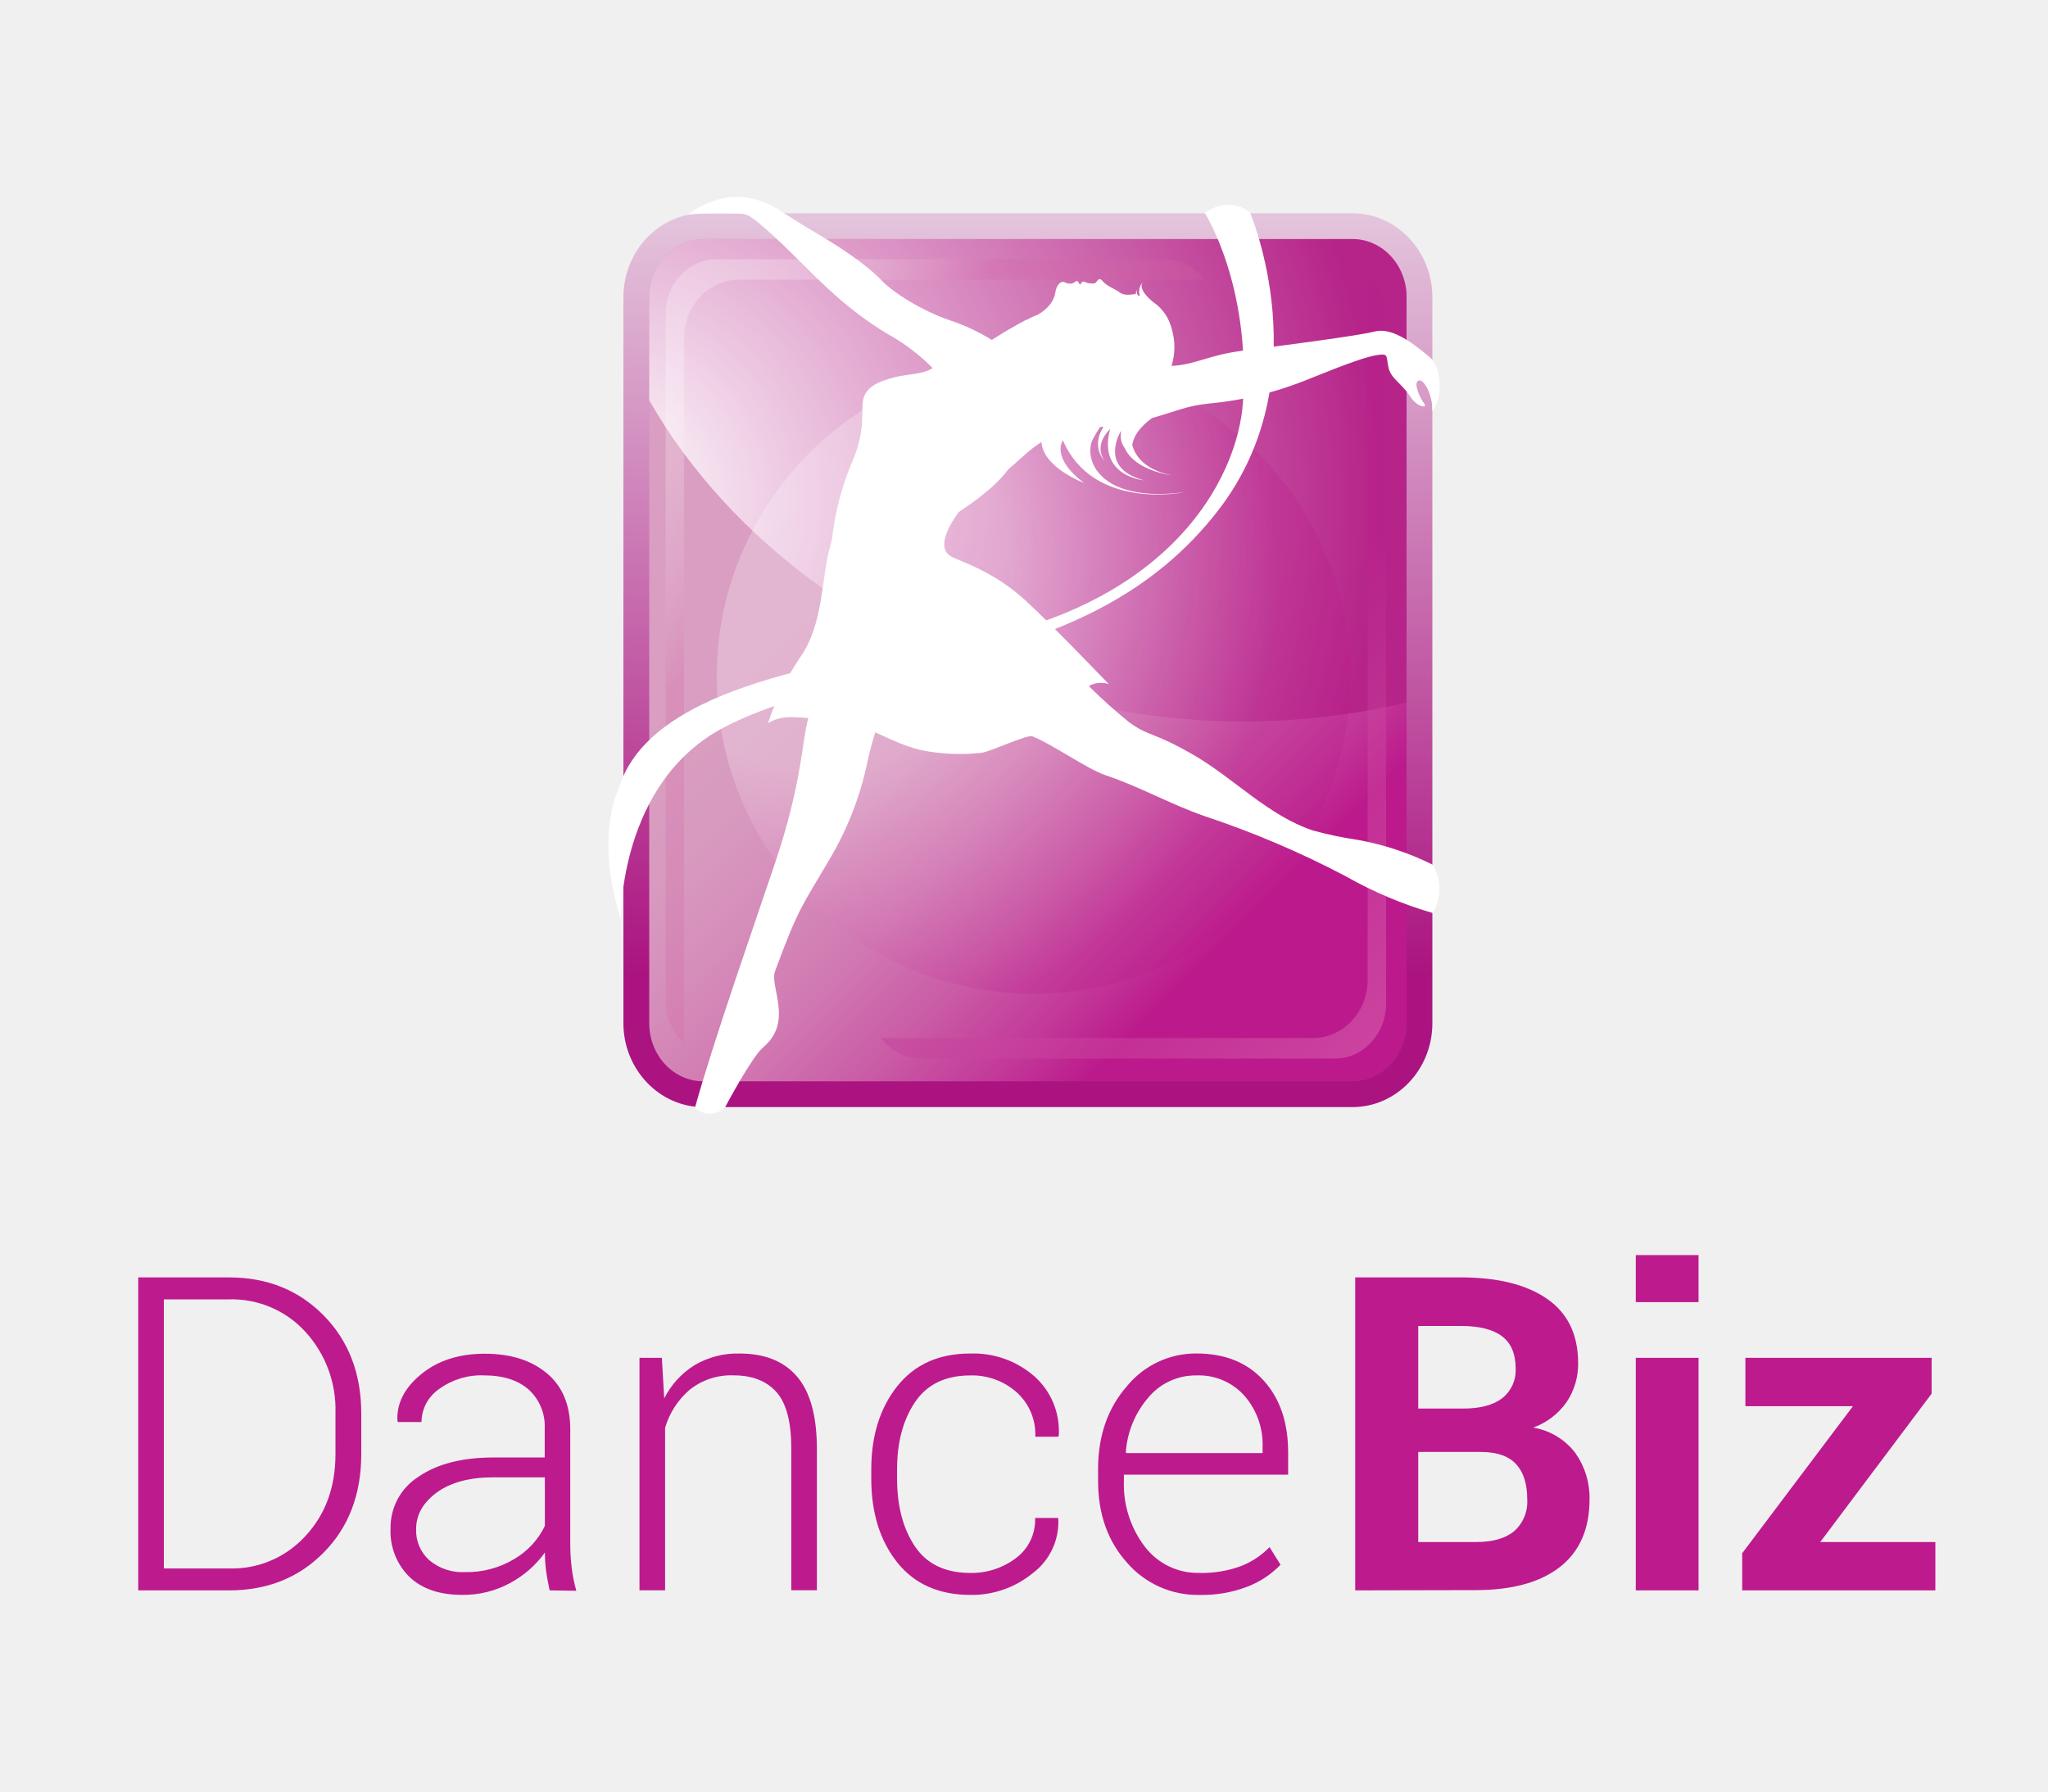
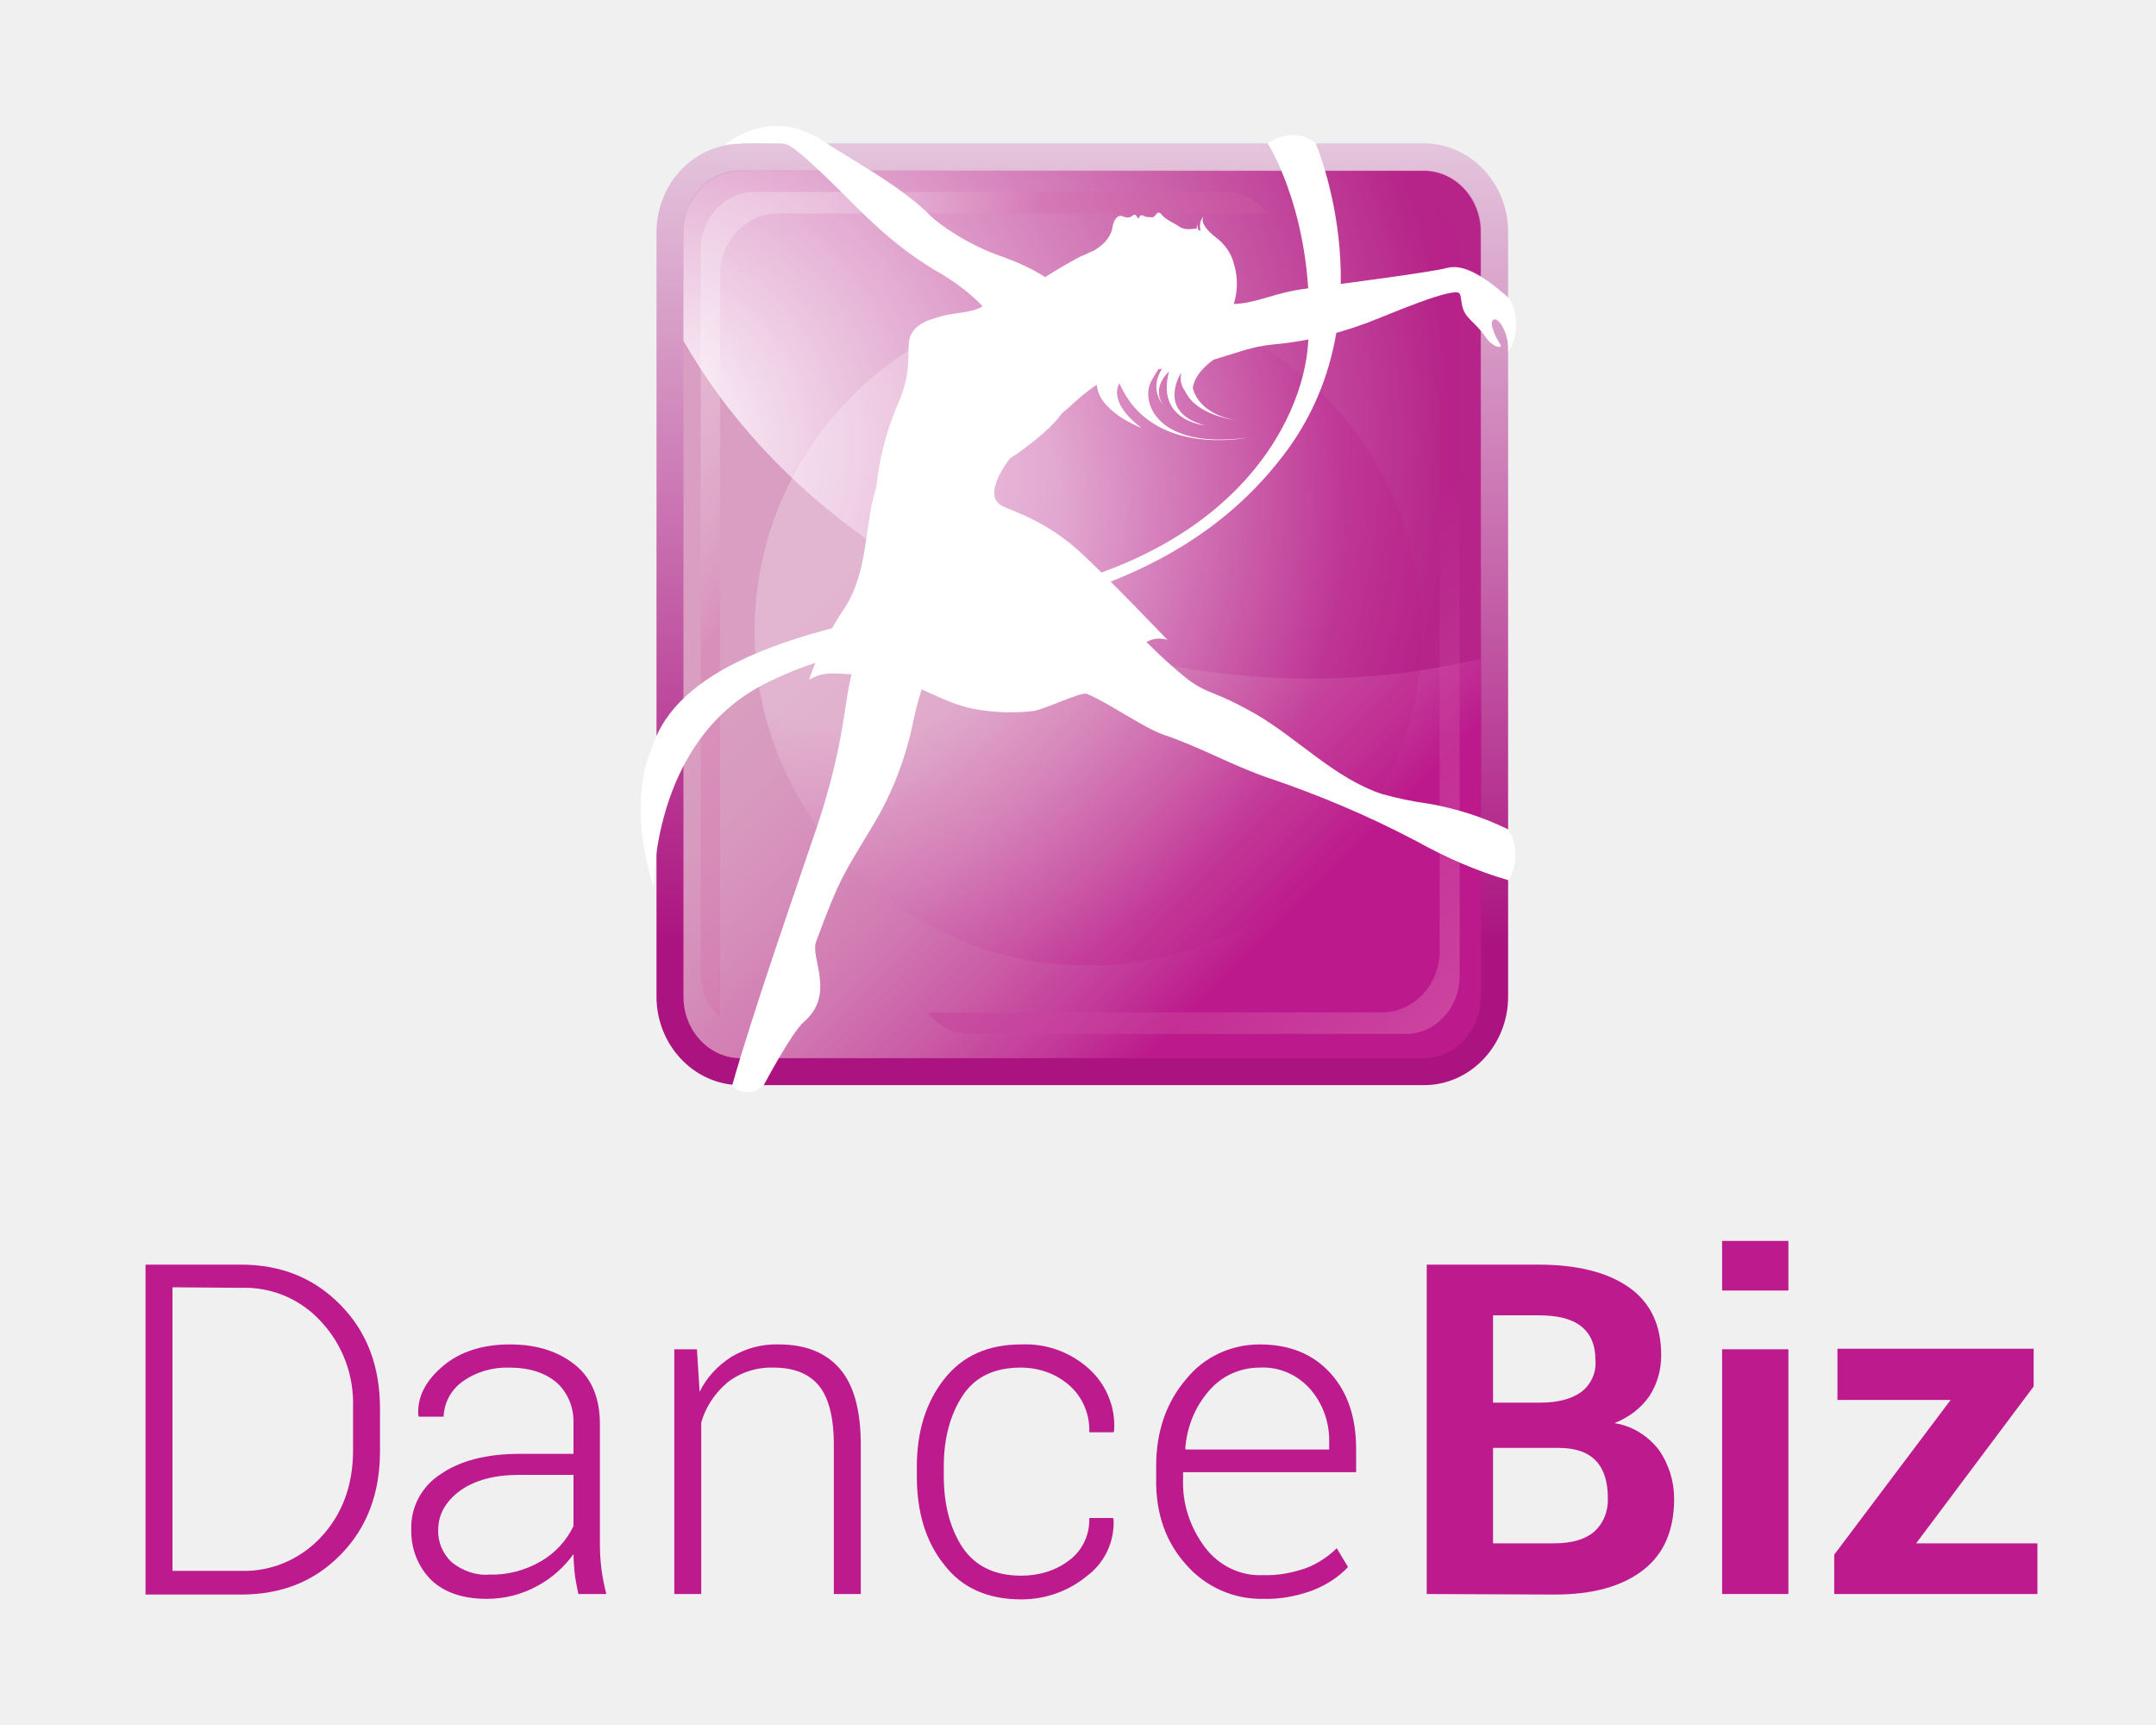
- <svg xmlns="http://www.w3.org/2000/svg" id="All_Logos_outlined" data-name="All Logos outlined" viewBox="0 0 400 350">
-   <defs>
-     <linearGradient id="linear-gradient" x1="200.76" y1="32.5" x2="200.76" y2="190.5" gradientUnits="userSpaceOnUse">
-       <stop offset="0.01" stop-color="#e7cee1" />
-       <stop offset="1" stop-color="#ab1380" />
+ <svg xmlns="http://www.w3.org/2000/svg" version="1.1" id="All_Logos_outlined" x="0px" y="0px" viewBox="0 0 400 320" style="enable-background:new 0 0 400 320;" xml:space="preserve">
+   <style type="text/css">
+ 	.st0{fill:url(#SVGID_1_);}
+ 	.st1{fill:url(#SVGID_2_);}
+ 	.st2{fill:url(#SVGID_3_);}
+ 	.st3{opacity:0.24;fill:url(#SVGID_4_);enable-background:new    ;}
+ 	.st4{opacity:0.25;fill:url(#SVGID_5_);enable-background:new    ;}
+ 	.st5{opacity:0.25;fill:url(#SVGID_6_);enable-background:new    ;}
+ 	.st6{fill:#FFFFFF;}
+ 	.st7{fill:#BD1A8D;}
+ </style>
+   <g>
+     <linearGradient id="SVGID_1_" gradientUnits="userSpaceOnUse" x1="200.76" y1="304.5" x2="200.76" y2="146.5" gradientTransform="matrix(1 0 0 -1 0 322)">
+       <stop offset="1.000000e-02" style="stop-color:#E7CEE1" />
+       <stop offset="1" style="stop-color:#AB1380" />
    </linearGradient>
-     <linearGradient id="linear-gradient-2" x1="247.62" y1="175.83" x2="174" y2="102.21" gradientUnits="userSpaceOnUse">
-       <stop offset="0" stop-color="#bc1a8c" />
-       <stop offset="0.12" stop-color="#c23798" />
-       <stop offset="0.3" stop-color="#ca5ca6" />
-       <stop offset="0.48" stop-color="#d179b2" />
-       <stop offset="0.66" stop-color="#d58dba" />
-       <stop offset="0.83" stop-color="#d89abf" />
-       <stop offset="1" stop-color="#d99ec1" />
+     <path class="st0" d="M137.4,26.7c-8.6,0-15.6,7.3-15.6,16.4v141.8c0,9,7,16.4,15.6,16.4h126.8c8.6,0,15.6-7.4,15.6-16.4V43   c0-9-7-16.4-15.6-16.4H137.4z" />
+     <linearGradient id="SVGID_2_" gradientUnits="userSpaceOnUse" x1="247.62" y1="161.17" x2="174" y2="234.79" gradientTransform="matrix(1 0 0 -1 0 322)">
+       <stop offset="0" style="stop-color:#BC1A8C" />
+       <stop offset="0.12" style="stop-color:#C23798" />
+       <stop offset="0.3" style="stop-color:#CA5CA6" />
+       <stop offset="0.48" style="stop-color:#D179B2" />
+       <stop offset="0.66" style="stop-color:#D58DBA" />
+       <stop offset="0.83" style="stop-color:#D89ABF" />
+       <stop offset="1" style="stop-color:#D99EC1" />
    </linearGradient>
-     <radialGradient id="radial-gradient" cx="116.95" cy="97.62" r="152.26" gradientUnits="userSpaceOnUse">
-       <stop offset="0" stop-color="#fff" />
-       <stop offset="1" stop-color="#b62489" />
+     <path class="st1" d="M274.7,184.9c0,6.3-4.7,11.4-10.6,11.4H137.4c-5.8,0-10.6-5.1-10.6-11.4V43c0-6.3,4.7-11.4,10.6-11.4h126.8   c5.8,0,10.6,5.1,10.6,11.3V184.9z" />
+     <radialGradient id="SVGID_3_" cx="116.95" cy="239.38" r="152.26" gradientTransform="matrix(1 0 0 -1 0 322)" gradientUnits="userSpaceOnUse">
+       <stop offset="0" style="stop-color:#FFFFFF" />
+       <stop offset="1" style="stop-color:#B62489" />
    </radialGradient>
-     <radialGradient id="radial-gradient-2" cx="159.85" cy="112.82" r="89.58" gradientTransform="translate(10.38 -14.63) rotate(4.26)" gradientUnits="userSpaceOnUse">
-       <stop offset="0.42" stop-color="#fff" />
-       <stop offset="1" stop-color="#bc1a8c" />
+     <path class="st2" d="M264.1,31.7H137.4c-5.8,0-10.6,5.1-10.6,11.4v20.1c15.7,27.6,45.9,50.2,83.8,58.9c21.1,5,43.1,5.1,64.1,0.1V43   C274.7,36.8,270,31.7,264.1,31.7z" />
+     <radialGradient id="SVGID_4_" cx="159.85" cy="224.18" r="89.58" gradientTransform="matrix(1 0 0 -1 -5.431856e-03 321.9994)" gradientUnits="userSpaceOnUse">
+       <stop offset="0.42" style="stop-color:#FFFFFF" />
+       <stop offset="1" style="stop-color:#BC1A8C" />
    </radialGradient>
-     <linearGradient id="linear-gradient-3" x1="231.33" y1="140.01" x2="280.66" y2="189.35" gradientUnits="userSpaceOnUse">
-       <stop offset="0.01" stop-color="#bc1a8c" />
-       <stop offset="1" stop-color="#f7bdd6" />
+     <circle class="st3" cx="201.9" cy="117.2" r="61.9" />
+     <linearGradient id="SVGID_5_" gradientUnits="userSpaceOnUse" x1="231.32" y1="196.98" x2="280.65" y2="147.64" gradientTransform="matrix(1 0 0 -1 0 322)">
+       <stop offset="1.000000e-02" style="stop-color:#BC1A8C" />
+       <stop offset="1" style="stop-color:#F7BDD6" />
    </linearGradient>
-     <linearGradient id="linear-gradient-4" x1="153.25" y1="105.71" x2="123.72" y2="83.66" gradientUnits="userSpaceOnUse">
-       <stop offset="0" stop-color="#d365a5" />
-       <stop offset="0.16" stop-color="#df8fbe" />
-       <stop offset="0.34" stop-color="#eab7d5" />
-       <stop offset="0.52" stop-color="#f3d6e7" />
-       <stop offset="0.69" stop-color="#faedf4" />
-       <stop offset="0.85" stop-color="#fefafc" />
-       <stop offset="1" stop-color="#fff" />
+     <path class="st4" d="M267.1,38.6v137.8c0,6.3-4.8,11.4-10.7,11.4h-84.3c1.8,2.5,4.7,4,7.8,4h80.9c5.5,0,10-4.8,10-10.7V46.9   C270.7,43.7,269.4,40.7,267.1,38.6z" />
+     <linearGradient id="SVGID_6_" gradientUnits="userSpaceOnUse" x1="153.26" y1="231.303" x2="123.73" y2="253.353" gradientTransform="matrix(1 0 0 -1 0 322)">
+       <stop offset="0" style="stop-color:#D365A5" />
+       <stop offset="0.16" style="stop-color:#DF8FBE" />
+       <stop offset="0.34" style="stop-color:#EAB7D5" />
+       <stop offset="0.52" style="stop-color:#F3D6E7" />
+       <stop offset="0.69" style="stop-color:#FAEDF4" />
+       <stop offset="0.85" style="stop-color:#FEFAFC" />
+       <stop offset="1" style="stop-color:#FFFFFF" />
    </linearGradient>
-   </defs>
-   <g>
-     <path d="M137.36,41.66c-8.6,0-15.6,7.35-15.6,16.39V199.89c0,9,7,16.39,15.6,16.39H264.15c8.61,0,15.61-7.35,15.61-16.39V58.05c0-9-7-16.39-15.61-16.39Z" fill="url(#linear-gradient)" />
-     <path d="M274.72,199.89c0,6.27-4.73,11.35-10.57,11.35H137.36c-5.83,0-10.56-5.08-10.56-11.35V58.05c0-6.27,4.73-11.35,10.56-11.35H264.15c5.84,0,10.57,5.08,10.57,11.35Z" fill="url(#linear-gradient-2)" />
-     <path d="M264.15,46.7H137.36c-5.83,0-10.56,5.08-10.56,11.35V78.19c15.74,27.63,45.91,50.16,83.77,58.95a139.25,139.25,0,0,0,64.15.1V58.05C274.72,51.78,270,46.7,264.15,46.7Z" fill="url(#radial-gradient)" />
-     <circle cx="201.87" cy="132.23" r="61.89" transform="translate(-9.27 15.36) rotate(-4.26)" opacity="0.24" fill="url(#radial-gradient-2)" />
-     <path d="M267.12,53.64v137.8c0,6.27-4.8,11.35-10.73,11.35H172.06a9.75,9.75,0,0,0,7.78,4h80.88c5.53,0,10-4.8,10-10.73V61.88A11,11,0,0,0,267.12,53.64Z" opacity="0.25" fill="url(#linear-gradient-3)" />
-     <path d="M133.61,203.79V66c0-6.27,4.8-11.36,10.74-11.36h90.83a9.75,9.75,0,0,0-7.78-4H140c-5.52,0-10,4.81-10,10.74V195.55A11,11,0,0,0,133.61,203.79Z" opacity="0.25" fill="url(#linear-gradient-4)" />
-     <path d="M121.27,179.55S120.8,152.73,141.6,142c27.06-14,70.94-9.24,96.43-42.43,19.86-25.84,6.13-58,6.13-58s-3.62-3.5-8.87,0c0,0,9,14,7.47,37-.94,14.63-14.34,41.84-60.51,47.79-41.6,5.37-57.67,15.12-61.45,27.8C120.8,154.19,116.07,163.46,121.27,179.55Z" fill="#fff" />
+     <path class="st5" d="M133.6,188.8V51c0-6.3,4.8-11.4,10.7-11.4h90.8c-1.8-2.5-4.7-4-7.8-4H140c-5.5,0-10,4.8-10,10.7v134.2   C130,183.7,131.3,186.7,133.6,188.8z" />
+     <path class="st6" d="M121.3,164.6c0,0-0.5-26.8,20.3-37.6c27.1-14,70.9-9.2,96.4-42.4c19.9-25.8,6.1-58,6.1-58s-3.6-3.5-8.9,0   c0,0,9,14,7.5,37c-0.9,14.6-14.3,41.8-60.5,47.8c-41.6,5.4-57.7,15.1-61.4,27.8C120.8,139.2,116.1,148.5,121.3,164.6z" />
    <g>
-       <path d="M160.47,130.94c.33.06.37,2.19.75,2.25-6,8.25-2.25,12.75-9.84,35.4-3.77,11.24-12,34.66-15.66,47.85a4.28,4.28,0,0,0,5.92-.16s5.16-9.77,7.4-11.66c6-5.05,1.21-11.85,2.34-14.91,4.6-12.42,5.23-12.62,10.46-21.53a62.27,62.27,0,0,0,7.65-19.68,62.48,62.48,0,0,1,3.58-11.11c.39,0,.77-.08,1.15-.12C170,135.28,166.37,130.22,160.47,130.94Z" fill="#fff" />
-       <path d="M223.18,55.11a1.23,1.23,0,0,1,.24-.28Zm-1.06,1.33a1.35,1.35,0,0,1,.18-.33S222.22,56.24,222.12,56.44Zm43,107.63a74.29,74.29,0,0,1-8.7-1.83c-8.71-2.91-15.37-10.14-23.19-14.69-8-4.65-8.72-3.57-12.64-6.41a100,100,0,0,1-7.93-7.11,4.71,4.71,0,0,1,3.92-.37s-11.12-11.59-16.14-16.22c-6.25-5.75-12.2-7.5-14.47-8.62-3-1.48-1.14-5.46,1.28-8.78l.86-.59c3.94-2.65,7.13-5.38,8.82-7.77,1.59-1.26,3.09-2.89,5.32-4.54.4-.29.78-.55,1.16-.79.29,5,8.33,8,8.33,8-6.64-5-4.14-8.33-4.14-8.33,5.93,13.82,23.64,10.14,23.64,10.14-16.78,2.16-19.63-6.65-17.83-10.29a23.53,23.53,0,0,1,1.45-2.43l.67-.07c-2.54,3.94.2,6.68.2,6.68-2.27-3.28,1.09-6.23,1.09-6.23-2.48,9.24,6.56,10,6.56,10-8.14-2.2-5.26-8.22-4.44-9.66,0,.1,0,.2,0,.31a4,4,0,0,0,.76,3.11c2,4.42,9.14,5.26,9.14,5.26-5.7-1.12-7.27-4.27-7.7-5.87.32-2.69,3.25-4.87,3.88-5.31,4.21-1.16,6.93-2.44,11-2.81A68,68,0,0,0,255.74,74c7.57-3.07,11.39-4.4,13.45-4.67s1.5.23,2,2.47,2.55,3,4.3,5.74c1.27,2,3.44,2.28,2.69,1.33S276,74.92,277,74.37s2.87,2.7,2.74,5.95c2.25-2.88,1.69-8.67-.39-10.45-4.24-3.64-7.89-5.9-10.93-5.09s-18.51,2.8-25.94,3.76c-6.42.83-9.1,2.74-13.67,2.94a12.21,12.21,0,0,0,.05-7.2A8.85,8.85,0,0,0,225.22,59c-.88-.71-2.86-2.52-2.07-3.8a2.64,2.64,0,0,0-.57,2.45l.07.18-.41-.14a1.33,1.33,0,0,1-.14-1.16,3.55,3.55,0,0,0-.33,1l-.25-.08s-1.83.44-2.76-.28-2.61-1.27-3.44-2.28-1.06.42-1.61.49a5.58,5.58,0,0,1-1.41-.1s-.78-.6-1.12,0-.24.31-.59-.21-.67.23-1.22.3a2,2,0,0,1-1.43-.24c-.74-.32-1.61.49-1.83,2.06-.17,1.21-1,2.83-3.29,4.22-.72.29-1.53.66-2.38,1.1l-.07,0c-2.29,1.18-4.83,2.73-6.66,3.89a38.42,38.42,0,0,0-8-3.76c-5.92-2-11.43-5.66-13.37-7.71s-5.69-5.14-13-9.45c-3.63-2.15-6-3.68-7.5-4.68-3.89-2.21-9.79-4.37-17.53,1.14,2.15-.4,10.06-.21,10.06-.21,1.65-.07,2.83.7,8.32,5.87s11.43,12.16,20.73,17.67a39.28,39.28,0,0,1,8.74,6.63c-1.74,1.22-5.23,1.21-7.44,1.8-3,.81-6.06,1.83-6.25,5.21-.16,2.7.36,6-2.25,11.82a53.46,53.46,0,0,0-3.71,14.56c-.17.71-.37,1.48-.6,2.35-1.37,5.15-1.18,14.1-5.31,20.3A52.14,52.14,0,0,0,150,141.28c3.33-2,5.88-.81,10.73-1,6.91-.22,13.41,5.44,20.41,6.49a38,38,0,0,0,10.54.3c1.81-.23,8.91-3.62,9.95-3.22,3.82,1.49,10.71,6.38,14.26,7.58,6.75,2.26,12.71,5.69,19.36,8a182.57,182.57,0,0,1,27.6,11.76,79,79,0,0,0,17,7.18,9.21,9.21,0,0,0,0-9.43A54.22,54.22,0,0,0,265.15,164.07Z" fill="#fff" />
+       <path class="st6" d="M160.5,115.9c0.3,0.1,0.4,2.2,0.8,2.3c-6,8.3-2.3,12.8-9.8,35.4c-3.8,11.2-12,34.7-15.7,47.9    c1.7,1.5,4.3,1.5,5.9-0.2c0,0,5.2-9.8,7.4-11.7c6-5.1,1.2-11.9,2.3-14.9c4.6-12.4,5.2-12.6,10.5-21.5c3.7-6.1,6.2-12.7,7.6-19.7    c0.8-3.8,2-7.5,3.6-11.1c0.4,0,0.8-0.1,1.1-0.1C170,120.3,166.4,115.2,160.5,115.9z" />
+       <path class="st6" d="M223.2,40.1c0.1-0.1,0.1-0.2,0.2-0.3L223.2,40.1z M222.1,41.4c0-0.1,0.1-0.2,0.2-0.3    C222.3,41.1,222.2,41.2,222.1,41.4z M265.1,149.1c-2.9-0.4-5.8-1-8.7-1.8c-8.7-2.9-15.4-10.1-23.2-14.7c-8-4.6-8.7-3.6-12.6-6.4    c-2.8-2.2-5.4-4.6-7.9-7.1c1.2-0.7,2.6-0.8,3.9-0.4c0,0-11.1-11.6-16.1-16.2c-6.3-5.8-12.2-7.5-14.5-8.6c-3-1.5-1.1-5.5,1.3-8.8    l0.9-0.6c3.9-2.7,7.1-5.4,8.8-7.8c1.6-1.3,3.1-2.9,5.3-4.5c0.4-0.3,0.8-0.6,1.2-0.8c0.3,5,8.3,8,8.3,8c-6.6-5-4.1-8.3-4.1-8.3    c5.9,13.8,23.6,10.1,23.6,10.1c-16.8,2.2-19.6-6.7-17.8-10.3c0.4-0.8,0.9-1.6,1.4-2.4l0.7-0.1c-2.5,3.9,0.2,6.7,0.2,6.7    c-2.3-3.3,1.1-6.2,1.1-6.2c-2.5,9.2,6.6,10,6.6,10c-8.1-2.2-5.3-8.2-4.4-9.7c0,0.1,0,0.2,0,0.3c-0.2,1.1,0.1,2.2,0.8,3.1    c2,4.4,9.1,5.3,9.1,5.3c-5.7-1.1-7.3-4.3-7.7-5.9c0.3-2.7,3.3-4.9,3.9-5.3c4.2-1.2,6.9-2.4,11-2.8c6.8-0.6,13.4-2.3,19.7-4.9    c7.6-3.1,11.4-4.4,13.4-4.7s1.5,0.2,2,2.5s2.5,3,4.3,5.7c1.3,2,3.4,2.3,2.7,1.3s-2.2-4-1.2-4.5s2.9,2.7,2.7,5.9    c2.3-2.9,1.7-8.7-0.4-10.4c-4.2-3.6-7.9-5.9-10.9-5.1s-18.5,2.8-25.9,3.8c-6.4,0.8-9.1,2.7-13.7,2.9c0.7-2.3,0.8-4.8,0.1-7.2    c-0.5-2.2-1.8-4-3.6-5.3c-0.9-0.7-2.9-2.5-2.1-3.8c-0.6,0.7-0.8,1.6-0.6,2.5l0.1,0.2l-0.4-0.1c-0.2-0.3-0.3-0.8-0.1-1.2    c-0.2,0.3-0.3,0.7-0.3,1l-0.3-0.1c0,0-1.8,0.4-2.8-0.3s-2.6-1.3-3.4-2.3s-1.1,0.4-1.6,0.5c-0.5,0-0.9,0-1.4-0.1c0,0-0.8-0.6-1.1,0    s-0.2,0.3-0.6-0.2s-0.7,0.2-1.2,0.3c-0.5,0.1-1,0-1.4-0.2c-0.7-0.3-1.6,0.5-1.8,2.1c-0.2,1.2-1,2.8-3.3,4.2    c-0.7,0.3-1.5,0.7-2.4,1.1h-0.1c-2.3,1.2-4.8,2.7-6.7,3.9c-2.5-1.6-5.2-2.8-8-3.8c-5.9-2-11.4-5.7-13.4-7.7s-5.7-5.1-13-9.5    c-3.6-2.2-6-3.7-7.5-4.7c-3.9-2.2-9.8-4.4-17.5,1.1c2.1-0.4,10.1-0.2,10.1-0.2c1.6-0.1,2.8,0.7,8.3,5.9s11.4,12.2,20.7,17.7    c3.2,1.8,6.2,4,8.7,6.6c-1.7,1.2-5.2,1.2-7.4,1.8c-3,0.8-6.1,1.8-6.3,5.2c-0.2,2.7,0.4,6-2.3,11.8c-1.9,4.7-3.2,9.6-3.7,14.6    c-0.2,0.7-0.4,1.5-0.6,2.3c-1.4,5.2-1.2,14.1-5.3,20.3c-2.8,4.1-5,8.6-6.6,13.3c3.3-2,5.9-0.8,10.7-1c6.9-0.2,13.4,5.4,20.4,6.5    c3.5,0.6,7,0.7,10.5,0.3c1.8-0.2,8.9-3.6,9.9-3.2c3.8,1.5,10.7,6.4,14.3,7.6c6.8,2.3,12.7,5.7,19.4,8c9.5,3.2,18.7,7.1,27.6,11.8    c5.4,3,11.1,5.5,17,7.2c1.7-2.9,1.7-6.5,0-9.4C275.2,151.6,270.3,150,265.1,149.1L265.1,149.1z" />
    </g>
  </g>
  <g>
    <g>
-       <path d="M27,310.69V249.55H44.74q11.2,0,18.52,7.48t7.3,19.19v7.85q0,11.76-7.3,19.19t-18.52,7.43Zm5-56.85v52.57H44.74a19.4,19.4,0,0,0,14.92-6.34q5.87-6.33,5.86-16v-8a22.49,22.49,0,0,0-5.88-15.9,19.45,19.45,0,0,0-14.9-6.33Z" fill="#bd1a8d" />
-       <path d="M107.35,310.69c-.34-1.54-.57-2.87-.71-4a27.23,27.23,0,0,1-.21-3.4,20,20,0,0,1-6.72,5.92,19,19,0,0,1-9.45,2.36q-6.63,0-10.31-3.53a12.48,12.48,0,0,1-3.67-9.45,11.71,11.71,0,0,1,5.43-10.08q5.45-3.78,14.68-3.78h10v-5.62a9.72,9.72,0,0,0-3.13-7.65c-2.09-1.84-5-2.77-8.76-2.77a13.89,13.89,0,0,0-8.71,2.65,7.9,7.9,0,0,0-3.47,6.46l-4.61,0-.09-.25q-.25-5.08,4.64-9.09t12.45-4q7.52,0,12.1,3.82t4.57,11v22.34a37.39,37.39,0,0,0,.28,4.66,29,29,0,0,0,.9,4.49Zm-16.5-3.57a17.92,17.92,0,0,0,9.57-2.54,15.1,15.1,0,0,0,6-6.48v-9.49H96.31q-6.86,0-10.94,2.91c-2.73,2-4.1,4.36-4.1,7.25a7.8,7.8,0,0,0,2.54,6A10,10,0,0,0,90.85,307.12Z" fill="#bd1a8d" />
-       <path d="M129.27,265.26l.46,7.93a16.2,16.2,0,0,1,5.9-6.48,16.41,16.41,0,0,1,8.8-2.29q7.4,0,11.25,4.51T159.55,283v27.67h-5V283q0-7.83-2.92-11.07t-8.29-3.24a12.94,12.94,0,0,0-8.63,2.8,15.56,15.56,0,0,0-4.81,7.43v31.76h-5V265.26Z" fill="#bd1a8d" />
-       <path d="M189.53,307.29a14.42,14.42,0,0,0,8.82-2.84,9.32,9.32,0,0,0,3.82-7.91h4.45l.08.25a12.45,12.45,0,0,1-5,10.54,18.73,18.73,0,0,1-12.13,4.25q-9.28,0-14.34-6.37t-5.06-16.35v-1.77q0-9.9,5.08-16.29t14.28-6.38a18.09,18.09,0,0,1,12.45,4.41,14.29,14.29,0,0,1,4.81,11.59l-.09.25h-4.49a11.06,11.06,0,0,0-3.68-8.71,13.09,13.09,0,0,0-9-3.26q-7.31,0-10.82,5.22t-3.5,13.15v1.77q0,8.06,3.48,13.25T189.53,307.29Z" fill="#bd1a8d" />
-       <path d="M234.29,311.58a18.24,18.24,0,0,1-14.17-6.3q-5.66-6.3-5.65-16V287q0-9.74,5.61-16.17a17.4,17.4,0,0,1,13.58-6.42q8.35,0,13.15,5.29t4.78,14.11v4.28H219.51v1.22a20.07,20.07,0,0,0,4.07,12.82,13,13,0,0,0,10.71,5.15,21.92,21.92,0,0,0,8-1.3,15.77,15.77,0,0,0,5.67-3.74l2.14,3.45a18,18,0,0,1-6.48,4.28A24.69,24.69,0,0,1,234.29,311.58Zm-.63-42.88A12,12,0,0,0,224.3,273a18.28,18.28,0,0,0-4.41,10.66l.08.21H246.6v-1.26a14.48,14.48,0,0,0-3.49-9.88A11.92,11.92,0,0,0,233.66,268.7Z" fill="#bd1a8d" />
+       <path class="st7" d="M27,295.7v-61.1h17.7c7.5,0,13.6,2.5,18.5,7.5c4.9,5,7.3,11.4,7.3,19.2v7.9c0,7.8-2.4,14.2-7.3,19.2    s-11,7.4-18.5,7.4H27z M32,238.8v52.6h12.7c5.7,0.2,11.1-2.2,14.9-6.3c3.9-4.2,5.9-9.6,5.9-16v-8c0.2-5.9-1.9-11.6-5.9-15.9    c-3.8-4.2-9.2-6.5-14.9-6.3L32,238.8z" />
+       <path class="st7" d="M107.3,295.7c-0.3-1.5-0.6-2.9-0.7-4c-0.1-1.1-0.2-2.3-0.2-3.4c-1.8,2.5-4.1,4.5-6.7,5.9    c-2.9,1.6-6.1,2.4-9.4,2.4c-4.4,0-7.9-1.2-10.3-3.5c-2.5-2.5-3.8-5.9-3.7-9.5c-0.1-4.1,2-7.9,5.4-10.1c3.6-2.5,8.5-3.8,14.7-3.8    h10v-5.6c0.1-2.9-1-5.7-3.1-7.6c-2.1-1.8-5-2.8-8.8-2.8c-3.1-0.1-6.2,0.8-8.7,2.6c-2.1,1.5-3.4,3.9-3.5,6.5h-4.6l-0.1-0.3    c-0.2-3.4,1.4-6.4,4.6-9.1s7.4-4,12.4-4c5,0,9,1.3,12.1,3.8c3.1,2.5,4.6,6.2,4.6,11v22.3c0,1.6,0.1,3.1,0.3,4.7    c0.2,1.5,0.5,3,0.9,4.5L107.3,295.7z M90.8,292.1c3.4,0.1,6.7-0.8,9.6-2.5c2.6-1.5,4.7-3.8,6-6.5v-9.5H96.3c-4.6,0-8.2,1-10.9,2.9    c-2.7,2-4.1,4.4-4.1,7.3c-0.1,2.3,0.9,4.5,2.5,6C85.8,291.4,88.3,292.3,90.8,292.1z" />
+       <path class="st7" d="M129.3,250.3l0.5,7.9c1.3-2.7,3.4-4.9,5.9-6.5c2.7-1.6,5.7-2.4,8.8-2.3c4.9,0,8.7,1.5,11.3,4.5    c2.6,3,3.9,7.7,3.9,14.1v27.7h-5V268c0-5.2-1-8.9-2.9-11.1s-4.7-3.2-8.3-3.2c-3.1-0.1-6.2,0.9-8.6,2.8c-2.3,2-4,4.5-4.8,7.4v31.8    h-5v-45.4H129.3z" />
+       <path class="st7" d="M189.5,292.3c3.2,0,6.3-0.9,8.8-2.8c2.5-1.8,3.9-4.8,3.8-7.9h4.4l0.1,0.3c0.2,4.1-1.7,8.1-5,10.5    c-3.4,2.8-7.7,4.3-12.1,4.3c-6.2,0-11-2.1-14.3-6.4c-3.4-4.2-5.1-9.7-5.1-16.4v-1.8c0-6.6,1.7-12,5.1-16.3    c3.4-4.3,8.1-6.4,14.3-6.4c4.6-0.2,9,1.4,12.4,4.4c3.3,2.9,5.1,7.2,4.8,11.6l-0.1,0.3h-4.5c0.1-3.3-1.2-6.5-3.7-8.7    c-2.5-2.2-5.7-3.3-9-3.3c-4.9,0-8.5,1.7-10.8,5.2c-2.3,3.5-3.5,7.9-3.5,13.1v1.8c0,5.4,1.2,9.8,3.5,13.3    C181,290.6,184.6,292.3,189.5,292.3z" />
+       <path class="st7" d="M234.3,296.6c-5.4,0.1-10.6-2.2-14.2-6.3c-3.8-4.2-5.7-9.5-5.6-16V272c0-6.5,1.9-11.9,5.6-16.2    c3.3-4.1,8.3-6.4,13.6-6.4c5.6,0,9.9,1.8,13.1,5.3s4.8,8.2,4.8,14.1v4.3h-32.1v1.2c-0.2,4.6,1.3,9.1,4.1,12.8    c2.5,3.3,6.5,5.3,10.7,5.1c2.7,0.1,5.4-0.4,8-1.3c2.1-0.8,4.1-2.1,5.7-3.7l2.1,3.5c-1.8,1.9-4,3.3-6.5,4.3    C240.6,296.1,237.5,296.7,234.3,296.6z M233.7,253.7c-3.6,0-7,1.5-9.4,4.3c-2.6,3-4.1,6.7-4.4,10.7l0.1,0.2h26.6v-1.3    c0.1-3.6-1.1-7.1-3.5-9.9C240.7,255,237.3,253.5,233.7,253.7L233.7,253.7z" />
    </g>
    <g>
-       <path d="M264.69,310.69V249.55h20.66q10.78,0,16.83,4.2t6.05,12.56a13.32,13.32,0,0,1-2.24,7.58,13.64,13.64,0,0,1-6.53,5,13,13,0,0,1,8.25,5,15.07,15.07,0,0,1,2.75,8.95q0,8.78-5.8,13.29t-16.42,4.51ZM277,275.17h8.82q4.91,0,7.56-2a6.94,6.94,0,0,0,2.64-5.88c0-2.82-.89-4.91-2.67-6.25s-4.43-2-7.95-2H277Zm0,8.48v17.6h11.29q4.88,0,7.44-2.12a7.68,7.68,0,0,0,2.56-6.26q0-4.49-2.19-6.85c-1.45-1.58-3.75-2.37-6.88-2.37Z" fill="#bd1a8d" />
-       <path d="M331.75,254.38H319.49v-9.19h12.26Zm0,56.31H319.49V265.26h12.26Z" fill="#bd1a8d" />
-       <path d="M355.51,301.25H378v9.44H340.27v-7.25l21.63-28.73h-21v-9.45h36.37v7Z" fill="#bd1a8d" />
+       <path class="st7" d="M264.7,295.7v-61.1h20.7c7.2,0,12.8,1.4,16.8,4.2c4,2.8,6,7,6,12.6c0,2.7-0.7,5.3-2.2,7.6    c-1.6,2.3-3.9,4-6.5,5c3.3,0.5,6.2,2.3,8.3,5c1.8,2.6,2.8,5.8,2.8,9c0,5.9-1.9,10.3-5.8,13.3c-3.9,3-9.3,4.5-16.4,4.5L264.7,295.7    z M277,260.2h8.8c3.3,0,5.8-0.7,7.6-2c1.8-1.4,2.8-3.6,2.6-5.9c0-2.8-0.9-4.9-2.7-6.3s-4.4-2-8-2H277V260.2z M277,268.7v17.6h11.3    c3.3,0,5.7-0.7,7.4-2.1c1.8-1.6,2.7-3.9,2.6-6.3c0-3-0.7-5.3-2.2-6.9c-1.5-1.6-3.8-2.4-6.9-2.4H277z" />
+       <path class="st7" d="M331.8,239.4h-12.3v-9.2h12.3V239.4z M331.8,295.7h-12.3v-45.4h12.3V295.7z" />
+       <path class="st7" d="M355.5,286.3H378v9.4h-37.7v-7.3l21.6-28.7h-21v-9.5h36.4v7L355.5,286.3z" />
    </g>
  </g>
</svg>
